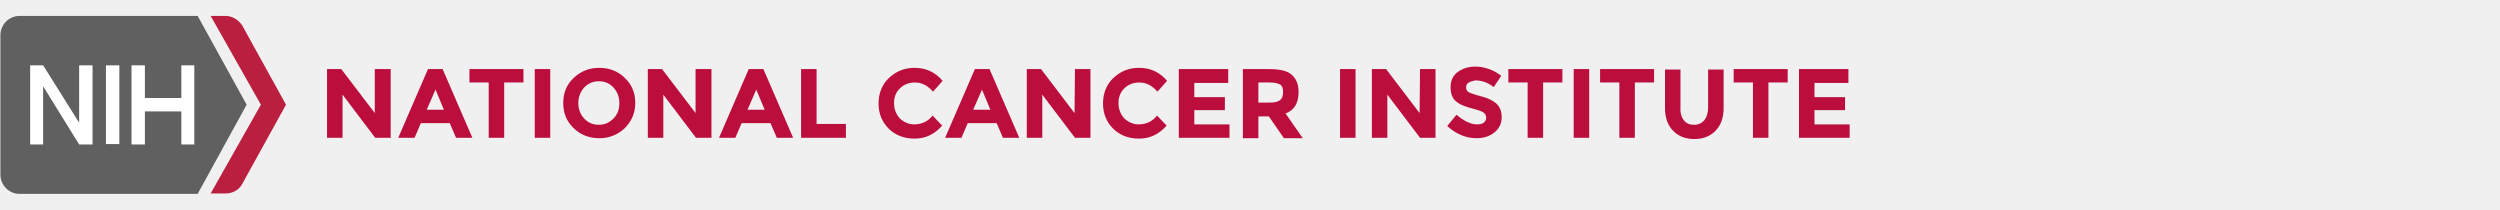
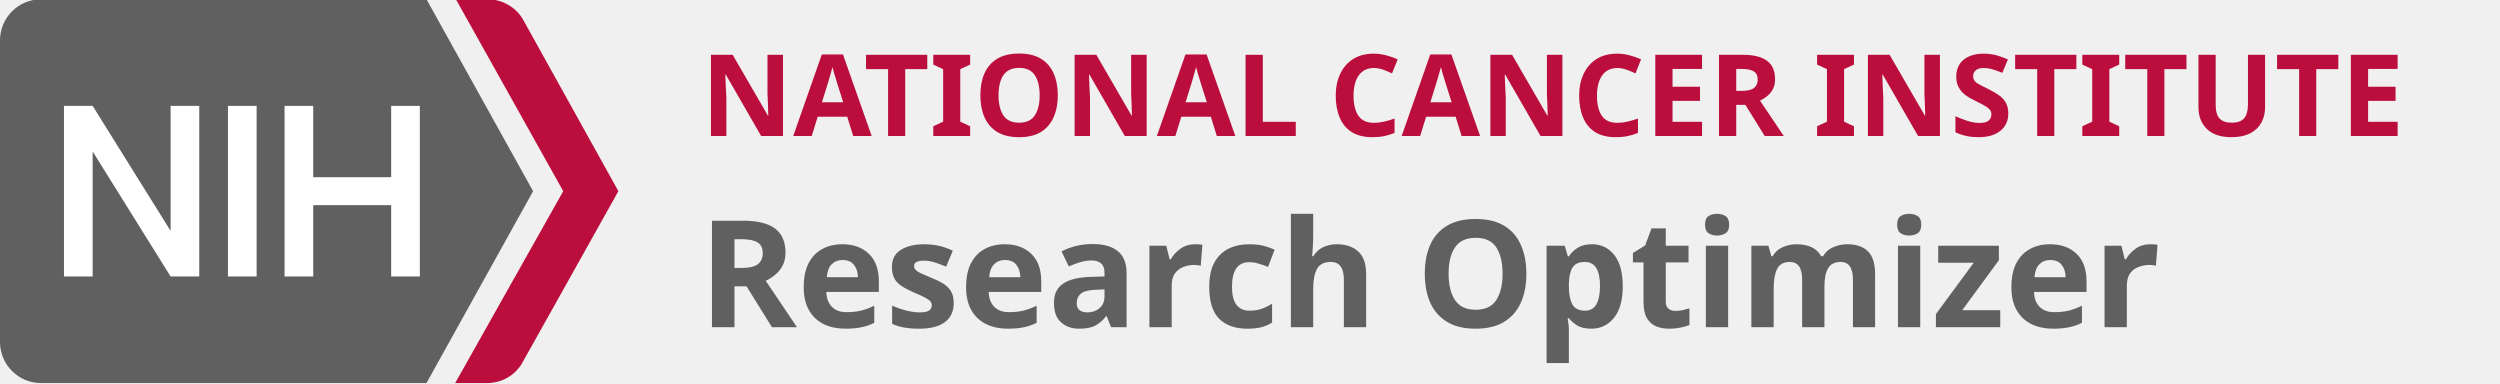
- <svg xmlns="http://www.w3.org/2000/svg" baseProfile="tiny" viewBox="0 0 597 50" overflow="visible" xml:space="preserve">
-   <g fill="#BB0E3D">
-     <path d="M89.6 16.5h3.7v16.4h-3.7l-7.8-10.3v10.3h-3.7V16.5h3.4l8 10.5V16.5zM108.9 32.9l-1.5-3.5h-6.9L99 32.9h-3.9l7.1-16.4h3.5l7.1 16.4h-3.9zM104 21.4l-2.1 4.8h4.1l-2-4.8zM120.4 19.7v13.2h-3.7V19.7h-4.6v-3.2H125v3.2h-4.6zM127.7 16.5h3.7v16.4h-3.7V16.5zM149.2 30.6c-1.7 1.6-3.7 2.4-6.1 2.4-2.4 0-4.5-.8-6.1-2.4-1.7-1.6-2.5-3.6-2.5-6s.8-4.4 2.5-6c1.7-1.6 3.7-2.4 6.1-2.4 2.4 0 4.5.8 6.1 2.4 1.7 1.6 2.5 3.6 2.5 6s-.9 4.4-2.5 6zm-1.3-6c0-1.5-.5-2.7-1.4-3.7-.9-1-2.1-1.5-3.5-1.5s-2.5.5-3.5 1.5c-.9 1-1.4 2.3-1.4 3.7 0 1.5.5 2.7 1.4 3.7.9 1 2.1 1.5 3.5 1.5s2.5-.5 3.5-1.5 1.4-2.2 1.4-3.7zM166.2 16.5h3.7v16.4h-3.7l-7.8-10.3v10.3h-3.7V16.5h3.4l8 10.5V16.5zM185.5 32.9l-1.5-3.5h-6.9l-1.5 3.5h-3.9l7.1-16.4h3.5l7.1 16.4h-3.9zm-4.9-11.5-2.1 4.8h4.1l-2-4.8zM191.3 32.9V16.5h3.7v13.1h7v3.3h-10.7zM218.3 29.7c1.8 0 3.3-.7 4.4-2.1L225 30c-1.9 2.1-4 3.1-6.6 3.1-2.5 0-4.6-.8-6.2-2.4-1.6-1.6-2.4-3.6-2.4-6s.8-4.5 2.5-6.1c1.7-1.6 3.7-2.4 6.1-2.4 2.7 0 4.9 1 6.7 3.1l-2.3 2.6c-1.2-1.4-2.6-2.2-4.3-2.2-1.4 0-2.5.4-3.5 1.3s-1.5 2.1-1.5 3.6.5 2.7 1.4 3.7c1 .9 2.1 1.4 3.4 1.4zM239.5 32.9l-1.5-3.5h-6.9l-1.5 3.5h-3.9l7.1-16.4h3.5l7.1 16.4h-3.9zm-5-11.5-2.1 4.8h4.1l-2-4.8zM256.7 16.5h3.7v16.4h-3.7l-7.8-10.3v10.3h-3.7V16.5h3.4l8 10.5.1-10.5zM271.9 29.7c1.8 0 3.3-.7 4.4-2.1l2.3 2.4c-1.9 2.1-4 3.1-6.6 3.1-2.5 0-4.6-.8-6.2-2.4-1.6-1.6-2.4-3.6-2.4-6s.8-4.5 2.5-6.1c1.7-1.6 3.7-2.4 6.1-2.4 2.7 0 4.9 1 6.7 3.1l-2.3 2.6c-1.2-1.4-2.6-2.2-4.3-2.2-1.4 0-2.5.4-3.5 1.3s-1.5 2.1-1.5 3.6.5 2.7 1.4 3.7c1 .9 2.1 1.4 3.4 1.4zM293.3 16.5v3.3h-8.1v3.4h7.3v3.1h-7.3v3.4h8.4v3.2h-12.1V16.5h11.8zM310.1 22c0 2.6-1 4.3-3.1 5.1l4.1 5.9h-4.5l-3.6-5.2h-2.5V33h-3.7V16.5h6.2c2.5 0 4.4.4 5.4 1.3 1.1.9 1.7 2.3 1.7 4.2zm-4.4 1.9c.5-.4.7-1 .7-1.9 0-.9-.2-1.5-.7-1.8-.5-.3-1.3-.5-2.5-.5h-2.7v4.8h2.7c1.2 0 2-.2 2.5-.6zM320 16.5h3.7v16.4H320V16.5zM339.1 16.5h3.7v16.4h-3.7l-7.8-10.3v10.3h-3.7V16.5h3.4l8 10.5.1-10.5zM350.6 19.8c-.4.3-.5.7-.5 1.1s.2.9.6 1.1 1.4.6 3 1 2.8 1 3.6 1.7c.9.8 1.3 1.9 1.3 3.3 0 1.5-.6 2.7-1.7 3.6s-2.5 1.4-4.3 1.4c-2.6 0-4.9-1-7-2.9l2.2-2.7c1.8 1.5 3.4 2.3 4.9 2.3.7 0 1.2-.1 1.6-.4.4-.3.6-.7.6-1.2s-.2-.9-.6-1.2c-.4-.3-1.2-.6-2.4-.9-1.9-.5-3.3-1-4.2-1.8-.9-.7-1.3-1.9-1.3-3.4 0-1.6.6-2.8 1.7-3.6 1.1-.8 2.5-1.3 4.2-1.3 1.1 0 2.2.2 3.3.6 1.1.4 2 .9 2.9 1.6l-1.8 2.7c-1.4-1.1-2.9-1.6-4.4-1.6-.8.2-1.3.3-1.7.6zM368.5 19.7v13.2h-3.7V19.7h-4.6v-3.2h12.9v3.2h-4.6zM375.8 16.5h3.7v16.4h-3.7V16.5zM390.4 19.7v13.2h-3.7V19.7h-4.6v-3.2H395v3.2h-4.6zM402.1 28.7c.6.8 1.4 1.1 2.5 1.1 1 0 1.8-.4 2.4-1.1.6-.8.9-1.8.9-3.1v-9h3.7v9.2c0 2.4-.7 4.2-2 5.5-1.3 1.3-3 1.9-5 1.9s-3.7-.6-5-1.9-2-3.1-2-5.5v-9.2h3.7v9c-.1 1.3.2 2.3.8 3.1zM422.3 19.7v13.2h-3.7V19.7H414v-3.2h12.9v3.2h-4.6zM441.4 16.5v3.3h-8.1v3.4h7.3v3.1h-7.3v3.4h8.4v3.2h-12.1V16.5h11.8z" />
-   </g>
-   <path fill="#BA1F40" d="M57.8 6c-.9-1.3-2.4-2.2-3.9-2.2h-3.6l12 21.2-12 21.2h3.6c1.7 0 3.2-.9 3.9-2.2l10.5-19L57.8 6z" />
-   <path fill="#606061" d="M58.9 25 47.2 3.8H4.7C2.1 3.8.1 5.9.1 8.4v33.3c0 2.5 2 4.6 4.6 4.6h42.5L58.9 25z" />
-   <path fill="#FFF" d="M25.3 15.6h3.2v18.8h-3.2zM18.9 15.6v13.7l-8.6-13.7H7.2v18.9h3.1V20.6l8.6 13.9h3.2V15.6zM43.3 15.6v7.8h-8.7v-7.8h-3.2v18.9h3.2v-7.9h8.7v7.9h3.1V15.6z" />
+ <svg xmlns="http://www.w3.org/2000/svg" version="1.1" viewBox="22.2 214 340 52.2">
+   <style>
+     @font-face {
+     font-family: 'Montserrat';
+     font-weight: bold;
+     font-style: normal;
+     src:url("/fonts/Montserrat-700.eot");
+     src:url("/fonts/Montserrat-700.eot?#iefix") format("embedded-opentype"),
+     url("/fonts/Montserrat-700.woff") format("woff"),
+     url("/fonts/Montserrat-700.ttf") format("truetype"),
+     url("/fonts/Montserrat-700.svg#Montserrat") format("svg");
+     }
+ 
+     @font-face {
+     font-family: 'Montserrat';
+     font-weight: normal;
+     font-style: normal;
+     src:url("/fonts/Montserrat-regular.eot");
+     src:url("/fonts/Montserrat-regular.eot?#iefix") format("embedded-opentype"),
+     url("/fonts/Montserrat-regular.woff") format("woff"),
+     url("/fonts/Montserrat-regular.ttf") format("truetype"),
+     url("/fonts/Montserrat-regular.svg#Montserrat") format("svg");
+ 
+     }
+     .gray { fill: #606060; }
+     .red { fill: #BB0E3D; }
+     .white { fill: #FFFFFF; }
+   </style>
+   <path class="gray" d="M94.7,240l-14.5-26.1H27.8c-3.1,0-5.6,2.5-5.6,5.6v41c0,3.1,2.5,5.6,5.6,5.6h52.4L94.7,240z" />
+   <path class="red" d="M93.3,216.6c-1-1.7-2.9-2.7-4.8-2.7h-4.3L98.8,240l-14.7,26.1h4.3c2,0,3.8-1,4.8-2.7l13.1-23.4L93.3,216.6z" />
+   <rect class="white" x="53.2" y="228.4" width="3.9" height="23.2" />
+   <polygon class="white" points="45.4,228.4 45.4,245.4 34.8,228.4 30.9,228.4 30.9,251.6 34.8,251.6 34.8,234.6 45.4,251.6 49.3,251.6 49.3,228.4" />
+   <polygon class="white" points="75.4,228.4 75.4,238.1 64.8,238.1 64.8,228.4 60.9,228.4 60.9,251.6 64.8,251.6 64.8,241.9 75.4,241.9 75.4,251.6 79.3,251.6 79.3,228.4" />
+   <text class="red" x="117.5" y="232.5" font-family="Montserrat" font-weight="700" font-size="15.47">NATIONAL CANCER INSTITUTE</text>
+   <text class="gray" x="117.2" y="258.5" font-family="Montserrat" font-weight="700" font-size="20.3">Research Optimizer</text>
</svg>
